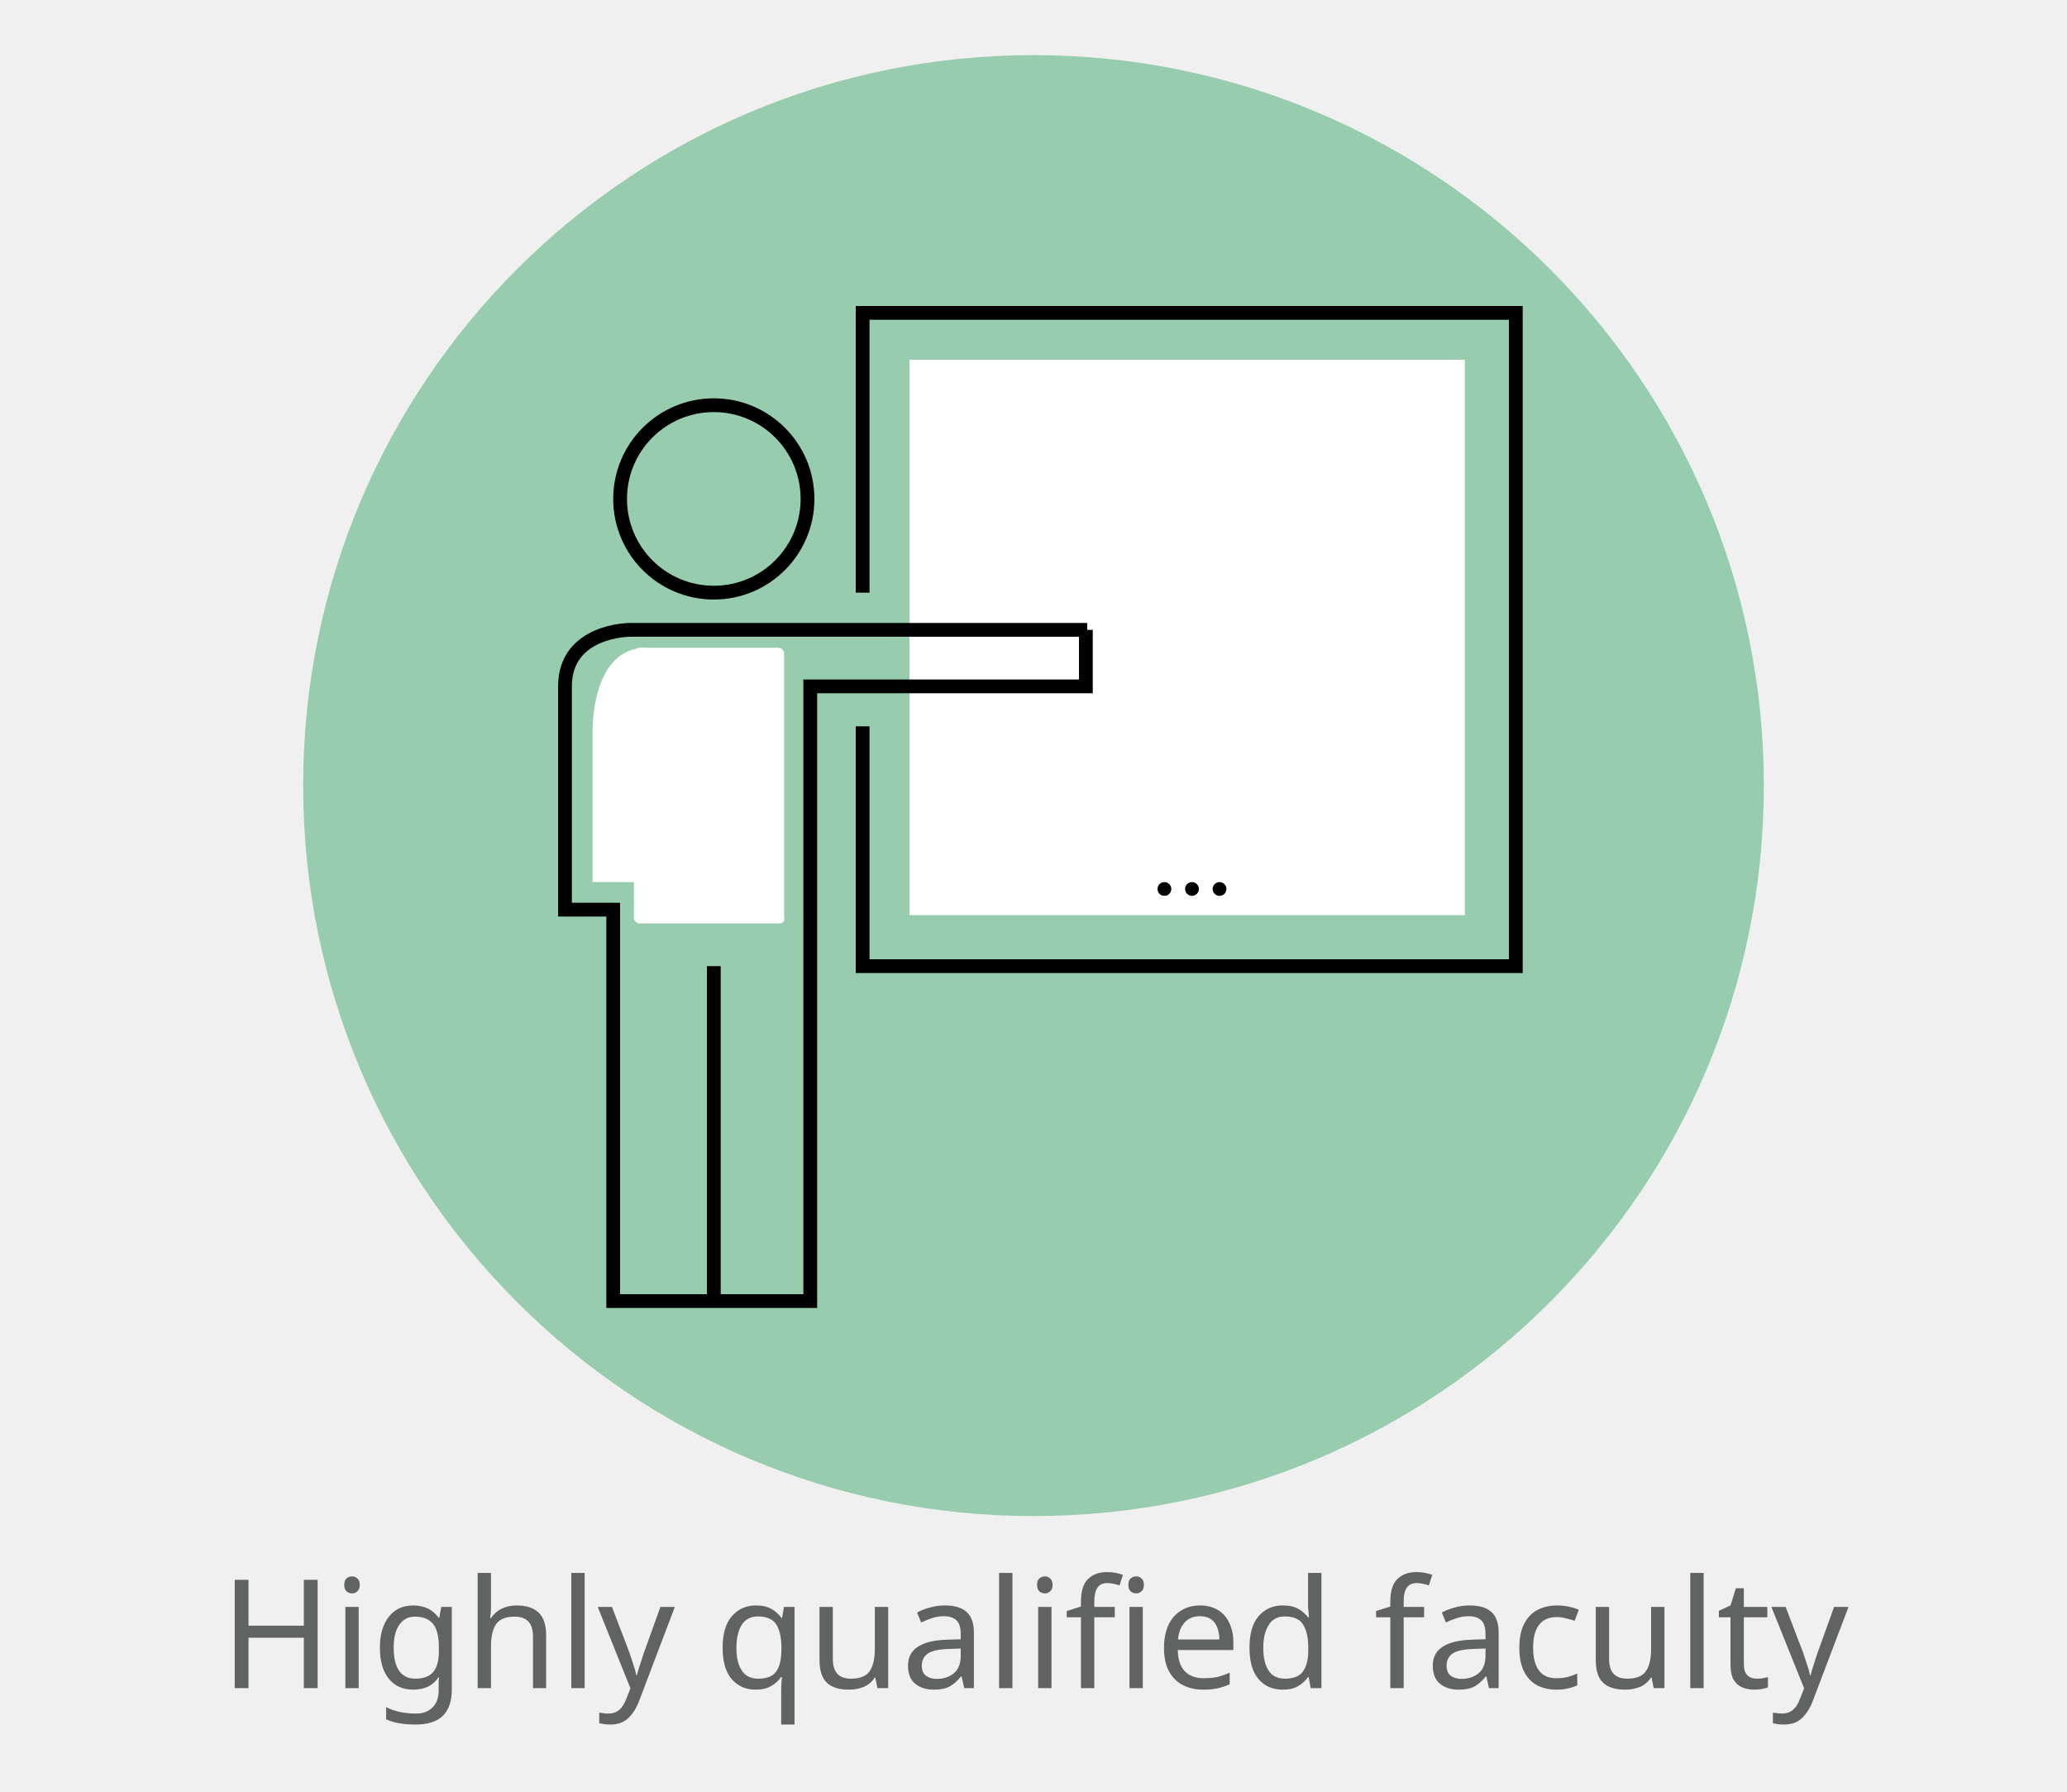
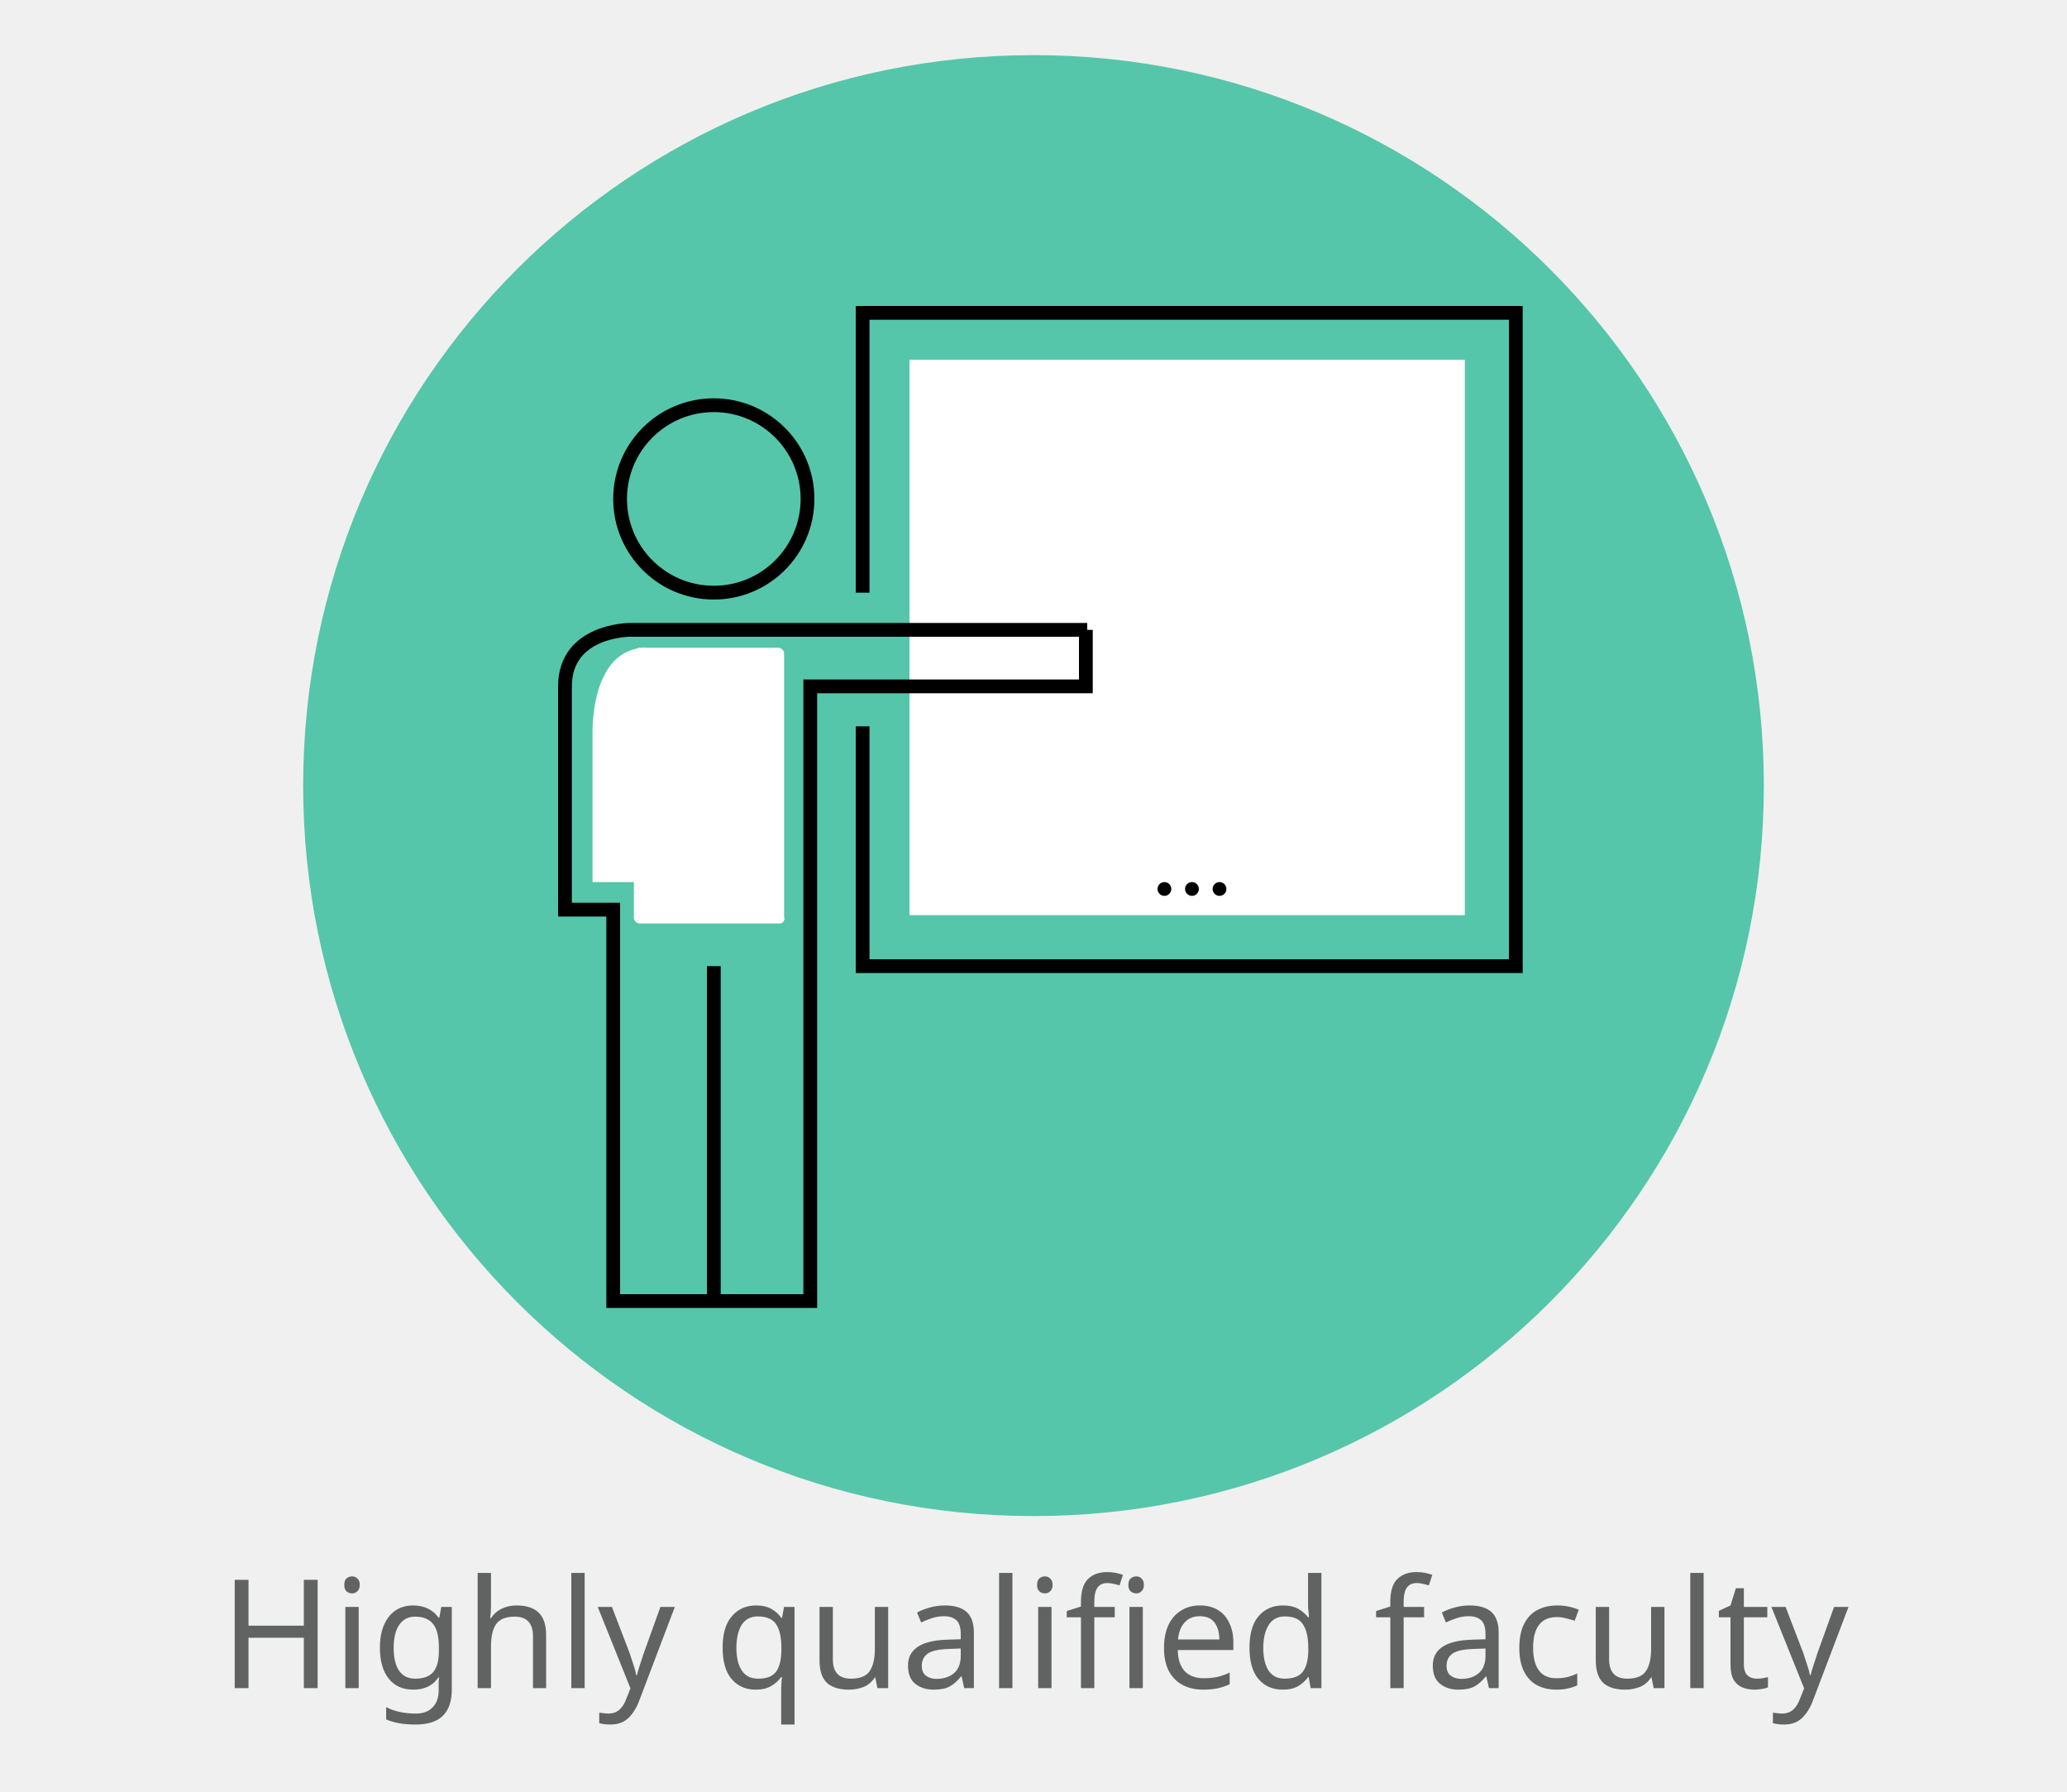
<svg xmlns="http://www.w3.org/2000/svg" version="1.1" id="Layer_1" x="0px" y="0px" viewBox="0 0 150 130" style="enable-background:new 0 0 150 130;" xml:space="preserve">
  <style type="text/css">
		.st0 {
- 			opacity: 0.5;
+ 			opacity: 0.7;
			fill-rule: evenodd;
			clip-rule: evenodd;
- 			fill: #3DA96C;
+ 			fill: #13b38b;
		}
		.st1 {
			fill-rule: evenodd;
			clip-rule: evenodd;
			fill: #FFFFFF;
		}
		.st2 {
			fill-rule: evenodd;
			clip-rule: evenodd;
			fill: none;
			stroke: #000000;
			stroke-miterlimit: 10;
		}
		.st3 {
			fill-rule: evenodd;
			clip-rule: evenodd;
		}
		.st4 {
			fill-rule: evenodd;
			clip-rule: evenodd;
			fill: none;
		}
		.st5 {
			fill: #606362;
		}
		.st6 {
			font-family: 'CenturyGothic';
		}
		.st7 {
			font-size: 11px;
		}
		.st8 {
			fill-rule: evenodd;
			clip-rule: evenodd;
			fill: none;
			stroke: #000000;
			stroke-width: 0.5;
			stroke-miterlimit: 10;
		}
		.st9 {
			fill: none;
			stroke: #000000;
			stroke-miterlimit: 10;
		}
		.st10 {
			fill: #FFFFFF;
		}
		.st11 {
			fill: none;
			stroke: #000000;
		}
		.st12 {
			fill: #FFFFFF;
			stroke: #000000;
			stroke-width: 0.5;
			stroke-linecap: round;
			stroke-linejoin: round;
			stroke-miterlimit: 10;
		}
		.st13 {
			fill: #020202;
		}
		.st14 {
			fill-rule: evenodd;
			clip-rule: evenodd;
			fill: #FFFFFF;
			stroke: #020202;
			stroke-width: 0.5;
			stroke-miterlimit: 10;
		}
		.st15 {
			opacity: 0.5;
			fill: #3DA96C;
		}
		.st16 {
			fill: #13B38B;
		}
		#svg{
- 			
+ 
		}
	</style>
  <g id="svg">
    <g>
      <circle class="st0" cx="75" cy="57" r="53" />
      <g>
        <rect x="66" y="26.1" class="st1" width="40.3" height="40.3" />
        <circle class="st2" cx="51.8" cy="36.2" r="6.8" />
        <path class="st2" d="M78.9,45.7H45.7c0,0-4.7,0-4.7,4.1S41,66,41,66h3.5v28.4h14.3V49.8h20V45.7z" />
        <line class="st2" x1="51.8" y1="94.4" x2="51.8" y2="70.1" />
        <polyline class="st2" points="62.6,43 62.6,22.7 110,22.7 110,70.1 62.6,70.1 62.6,52.7    " />
        <g>
          <circle class="st3" cx="84.5" cy="64.5" r="0.5" />
          <circle class="st3" cx="86.5" cy="64.5" r="0.5" />
          <circle class="st3" cx="88.5" cy="64.5" r="0.5" />
        </g>
        <path class="st1" d="M56.6,67H46.4c-0.2,0-0.4-0.2-0.4-0.4V47.4c0-0.2,0.2-0.4,0.4-0.4h10.1c0.2,0,0.4,0.2,0.4,0.4v19.1     C57,66.8,56.8,67,56.6,67z" />
        <path class="st1" d="M43,53.2c0,0-0.2-6.2,3.9-6.2L47,64h-4V53.2z" />
      </g>
    </g>
    <rect x="0.5" y="115.9" class="st4" width="149.1" height="10.1" />
    <text transform="matrix(1 0 0 1 15.9712 122.4844)" class="st5 st6 st7">Highly qualified faculty</text>
  </g>
</svg>
